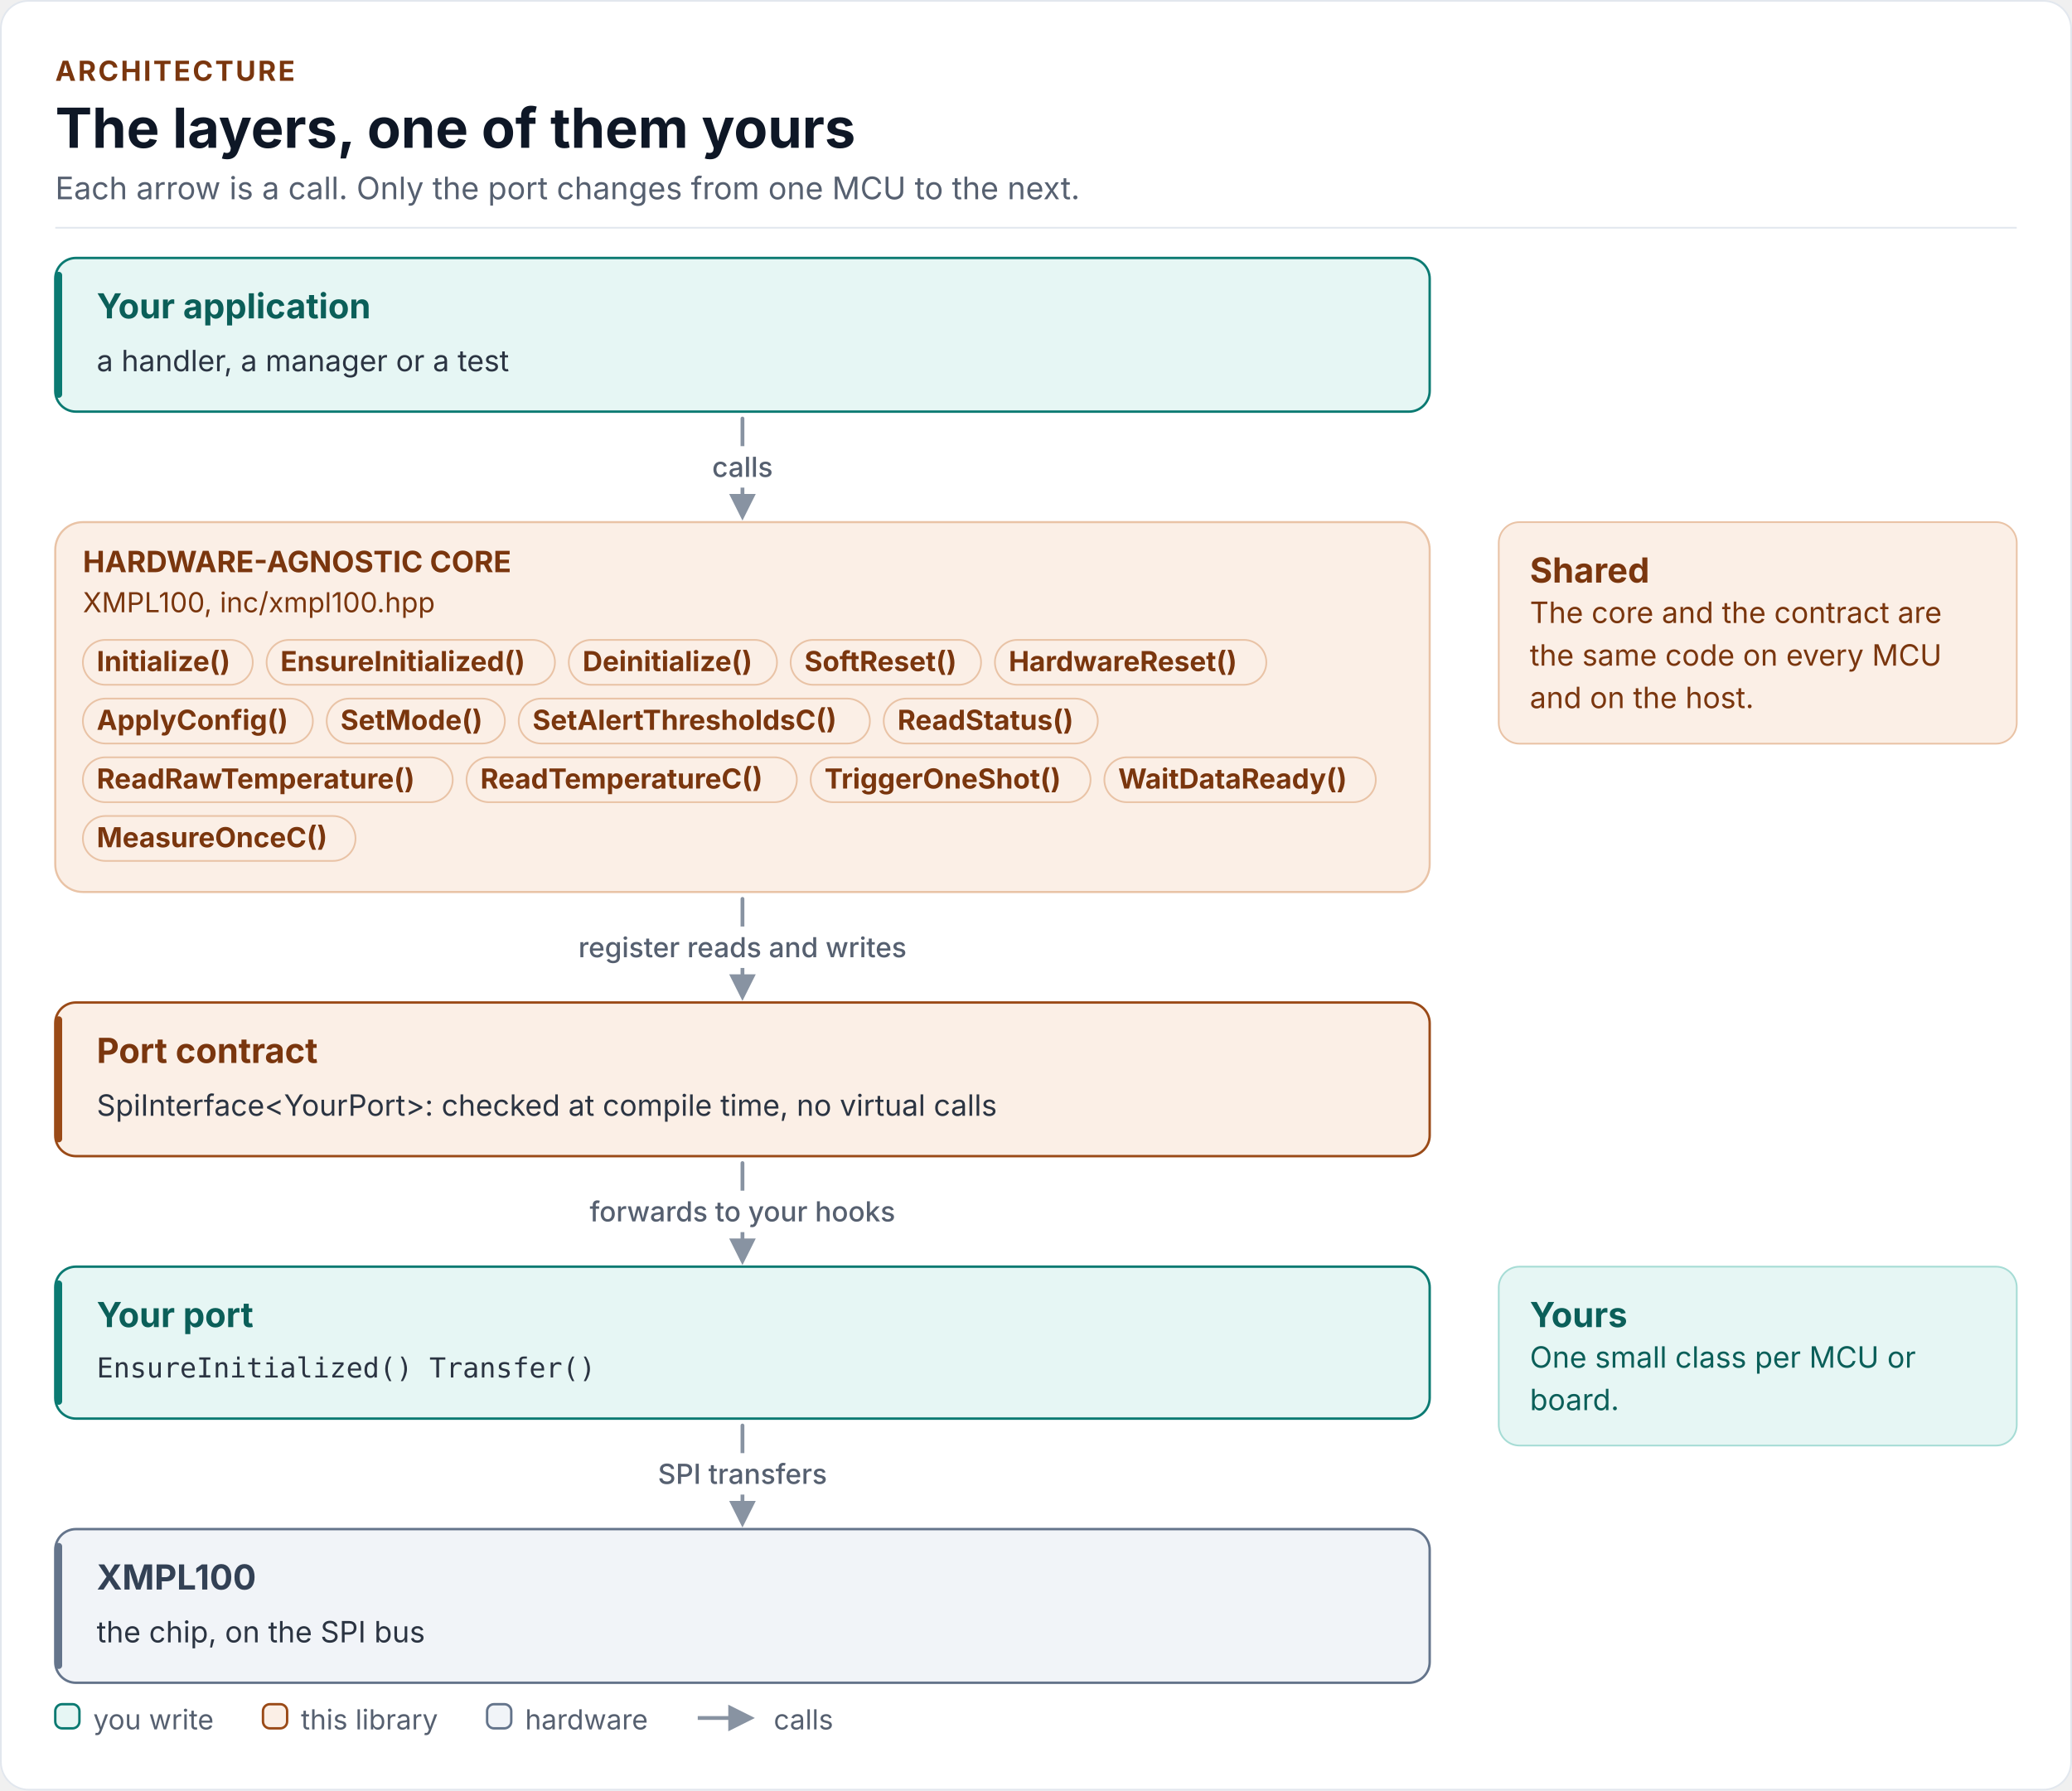
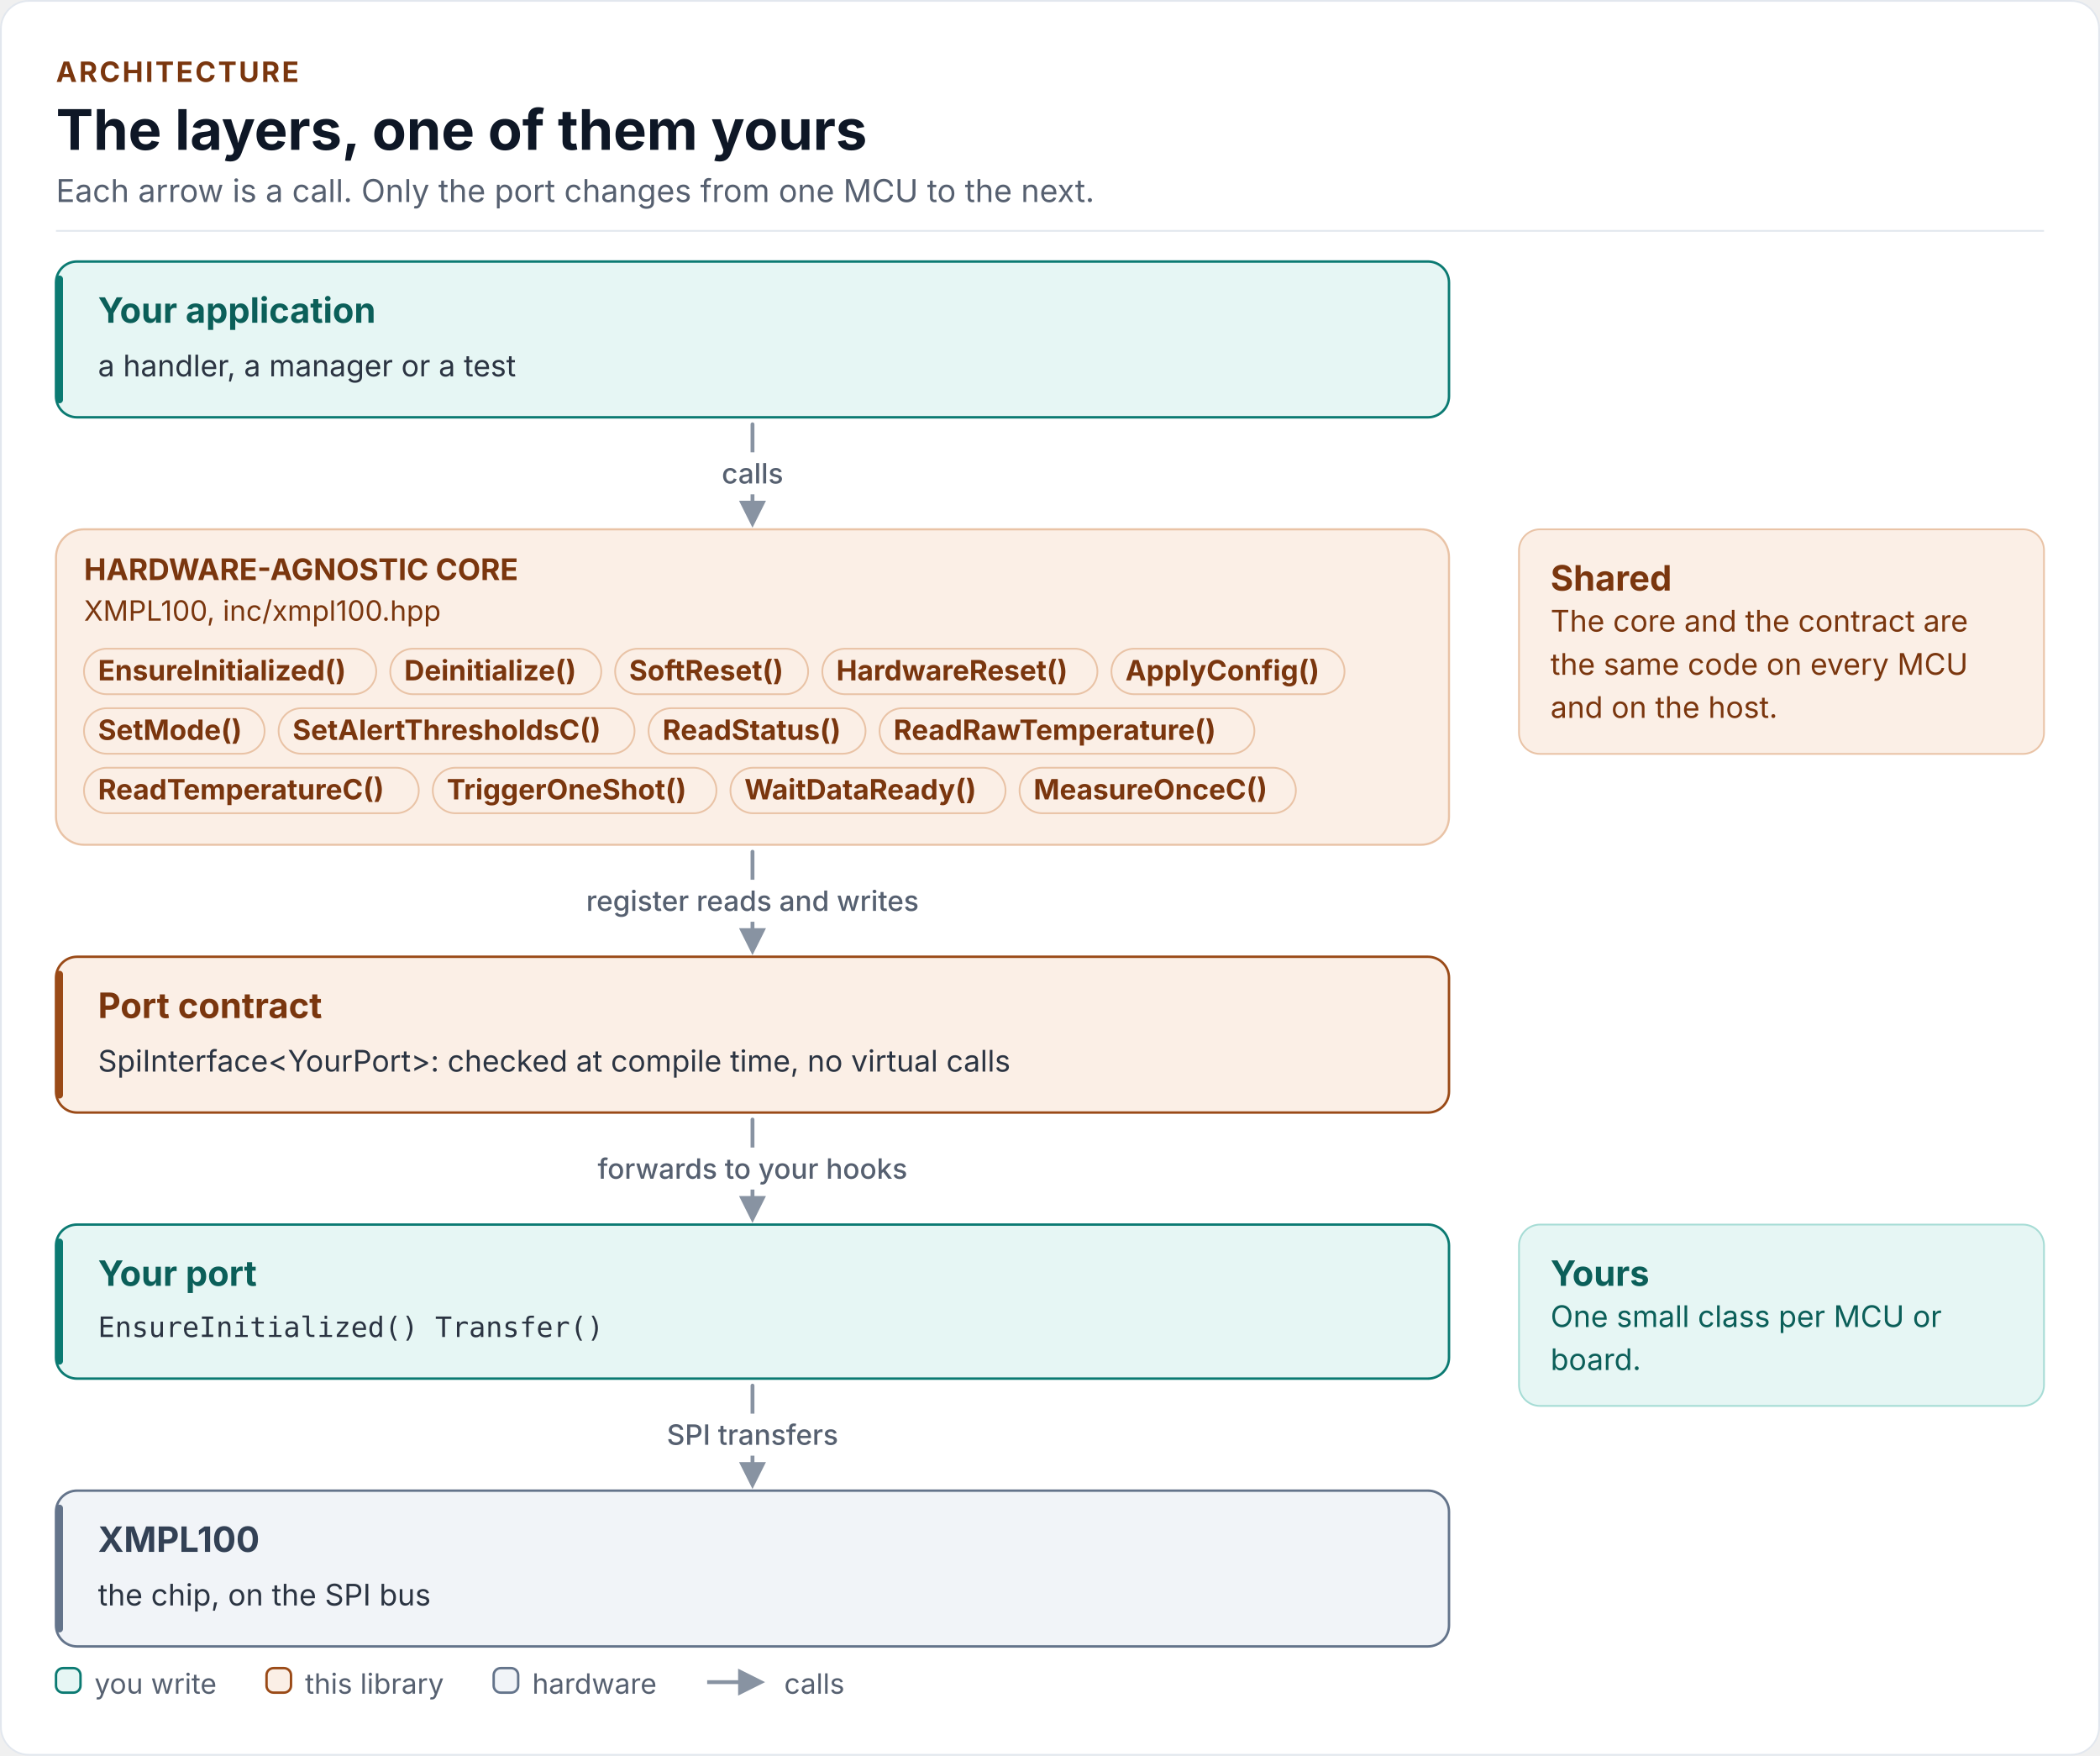
- <svg xmlns="http://www.w3.org/2000/svg" width="1200" height="1037" viewBox="0 0 1200 1037" role="img" aria-labelledby="driver-layers-title driver-layers-desc" font-family="Inter, 'Segoe UI', Roboto, 'Helvetica Neue', Arial, sans-serif">
+ <svg xmlns="http://www.w3.org/2000/svg" width="1200" height="1003" viewBox="0 0 1200 1003" role="img" aria-labelledby="driver-layers-title driver-layers-desc" font-family="Inter, 'Segoe UI', Roboto, 'Helvetica Neue', Arial, sans-serif">
  <defs>
    <marker id="fk-arrow-rail" viewBox="0 0 10 10" refX="8" refY="5" markerWidth="7" markerHeight="7" orient="auto-start-reverse">
      <path d="M0 0L10 5L0 10z" fill="#8893A2" />
    </marker>
  </defs>
-   <rect x="0.5" y="0.5" width="1199" height="1036" rx="16" fill="#FFFFFF" stroke="#E2E7EE" />
+   <rect x="0.5" y="0.5" width="1199" height="1002" rx="16" fill="#FFFFFF" stroke="#E2E7EE" />
  <text x="32" y="46.8" font-size="16" font-weight="700" letter-spacing="1.2" fill="#7A360E">ARCHITECTURE</text>
  <text x="32" y="85.6" font-size="32" font-weight="700" fill="#0E1726">The layers, one of them yours</text>
  <text x="32" y="115.4" font-size="18" fill="#566070">Each arrow is a call. Only the port changes from one MCU to the next.</text>
  <rect x="32" y="131.4" width="1136" height="1" fill="#E2E7EE" />
-   <rect x="32" y="302.4" width="796" height="214.2" rx="16" fill="#FBEFE6" stroke="#E9C3A6" stroke-width="1.2" />
+   <rect x="32" y="302.4" width="796" height="180.2" rx="16" fill="#FBEFE6" stroke="#E9C3A6" stroke-width="1.2" />
  <path d="M430 242.4 L430 298.4" fill="none" stroke="#8893A2" stroke-width="2.2" stroke-linecap="round" stroke-linejoin="round" marker-end="url(#fk-arrow-rail)" />
-   <path d="M430 520.6 L430 576.6" fill="none" stroke="#8893A2" stroke-width="2.2" stroke-linecap="round" stroke-linejoin="round" marker-end="url(#fk-arrow-rail)" />
-   <path d="M430 673.6 L430 729.6" fill="none" stroke="#8893A2" stroke-width="2.2" stroke-linecap="round" stroke-linejoin="round" marker-end="url(#fk-arrow-rail)" />
-   <path d="M430 825.6 L430 881.6" fill="none" stroke="#8893A2" stroke-width="2.2" stroke-linecap="round" stroke-linejoin="round" marker-end="url(#fk-arrow-rail)" />
+   <path d="M430 486.6 L430 542.6" fill="none" stroke="#8893A2" stroke-width="2.2" stroke-linecap="round" stroke-linejoin="round" marker-end="url(#fk-arrow-rail)" />
+   <path d="M430 639.6 L430 695.6" fill="none" stroke="#8893A2" stroke-width="2.2" stroke-linecap="round" stroke-linejoin="round" marker-end="url(#fk-arrow-rail)" />
+   <path d="M430 791.6 L430 847.6" fill="none" stroke="#8893A2" stroke-width="2.2" stroke-linecap="round" stroke-linejoin="round" marker-end="url(#fk-arrow-rail)" />
  <rect x="32" y="149.4" width="796" height="89" rx="12" fill="#E6F6F4" stroke="#0B7A72" stroke-width="1.4" />
  <rect x="32" y="157.4" width="4" height="73" rx="2" fill="#0B7A72" />
-   <rect x="32" y="580.6" width="796" height="89" rx="12" fill="#FBEFE6" stroke="#9A4A17" stroke-width="1.4" />
-   <rect x="32" y="588.6" width="4" height="73" rx="2" fill="#9A4A17" />
-   <rect x="32" y="733.6" width="796" height="88" rx="12" fill="#E6F6F4" stroke="#0B7A72" stroke-width="1.4" />
-   <rect x="32" y="741.6" width="4" height="72" rx="2" fill="#0B7A72" />
-   <rect x="32" y="885.6" width="796" height="89" rx="12" fill="#F1F4F8" stroke="#64748B" stroke-width="1.4" />
-   <rect x="32" y="893.6" width="4" height="73" rx="2" fill="#64748B" />
+   <rect x="32" y="546.6" width="796" height="89" rx="12" fill="#FBEFE6" stroke="#9A4A17" stroke-width="1.4" />
+   <rect x="32" y="554.6" width="4" height="73" rx="2" fill="#9A4A17" />
+   <rect x="32" y="699.6" width="796" height="88" rx="12" fill="#E6F6F4" stroke="#0B7A72" stroke-width="1.4" />
+   <rect x="32" y="707.6" width="4" height="72" rx="2" fill="#0B7A72" />
+   <rect x="32" y="851.6" width="796" height="89" rx="12" fill="#F1F4F8" stroke="#64748B" stroke-width="1.4" />
+   <rect x="32" y="859.6" width="4" height="73" rx="2" fill="#64748B" />
  <rect x="868" y="302.4" width="300" height="128.3" rx="12" fill="#FBEFE6" stroke="#E9C3A6" stroke-width="1" />
-   <rect x="868" y="733.6" width="300" height="103.6" rx="12" fill="#E6F6F4" stroke="#A6DCD5" stroke-width="1" />
+   <rect x="868" y="699.6" width="300" height="103.6" rx="12" fill="#E6F6F4" stroke="#A6DCD5" stroke-width="1" />
  <text x="56" y="184.4" font-size="20" font-weight="700" fill="#0B5F59">Your application</text>
  <text x="56" y="215" font-size="17" fill="#2B3442">a handler, a manager or a test</text>
-   <rect x="48" y="370.6" width="98.4" height="26" rx="13" fill="#FBEFE6" stroke="#E9C3A6" stroke-width="1" />
-   <text x="56" y="388.7" font-size="16" font-weight="700" fill="#7A360E">Initialize()</text>
-   <rect x="154.4" y="370.6" width="167" height="26" rx="13" fill="#FBEFE6" stroke="#E9C3A6" stroke-width="1" />
-   <text x="162.4" y="388.7" font-size="16" font-weight="700" fill="#7A360E">EnsureInitialized()</text>
-   <rect x="329.4" y="370.6" width="120.6" height="26" rx="13" fill="#FBEFE6" stroke="#E9C3A6" stroke-width="1" />
-   <text x="337.4" y="388.7" font-size="16" font-weight="700" fill="#7A360E">Deinitialize()</text>
-   <rect x="457.9" y="370.6" width="110.3" height="26" rx="13" fill="#FBEFE6" stroke="#E9C3A6" stroke-width="1" />
-   <text x="465.9" y="388.7" font-size="16" font-weight="700" fill="#7A360E">SoftReset()</text>
-   <rect x="576.2" y="370.6" width="157.2" height="26" rx="13" fill="#FBEFE6" stroke="#E9C3A6" stroke-width="1" />
-   <text x="584.2" y="388.7" font-size="16" font-weight="700" fill="#7A360E">HardwareReset()</text>
-   <rect x="48" y="404.6" width="133.2" height="26" rx="13" fill="#FBEFE6" stroke="#E9C3A6" stroke-width="1" />
-   <text x="56" y="422.7" font-size="16" font-weight="700" fill="#7A360E">ApplyConfig()</text>
-   <rect x="189.2" y="404.6" width="103.2" height="26" rx="13" fill="#FBEFE6" stroke="#E9C3A6" stroke-width="1" />
-   <text x="197.2" y="422.7" font-size="16" font-weight="700" fill="#7A360E">SetMode()</text>
-   <rect x="300.4" y="404.6" width="203.4" height="26" rx="13" fill="#FBEFE6" stroke="#E9C3A6" stroke-width="1" />
-   <text x="308.4" y="422.7" font-size="16" font-weight="700" fill="#7A360E">SetAlertThresholdsC()</text>
-   <rect x="511.8" y="404.6" width="124" height="26" rx="13" fill="#FBEFE6" stroke="#E9C3A6" stroke-width="1" />
-   <text x="519.8" y="422.7" font-size="16" font-weight="700" fill="#7A360E">ReadStatus()</text>
-   <rect x="48" y="438.6" width="214.2" height="26" rx="13" fill="#FBEFE6" stroke="#E9C3A6" stroke-width="1" />
-   <text x="56" y="456.7" font-size="16" font-weight="700" fill="#7A360E">ReadRawTemperature()</text>
-   <rect x="270.2" y="438.6" width="191.3" height="26" rx="13" fill="#FBEFE6" stroke="#E9C3A6" stroke-width="1" />
-   <text x="278.2" y="456.7" font-size="16" font-weight="700" fill="#7A360E">ReadTemperatureC()</text>
-   <rect x="469.5" y="438.6" width="162.1" height="26" rx="13" fill="#FBEFE6" stroke="#E9C3A6" stroke-width="1" />
-   <text x="477.5" y="456.7" font-size="16" font-weight="700" fill="#7A360E">TriggerOneShot()</text>
-   <rect x="639.6" y="438.6" width="157.2" height="26" rx="13" fill="#FBEFE6" stroke="#E9C3A6" stroke-width="1" />
-   <text x="647.6" y="456.7" font-size="16" font-weight="700" fill="#7A360E">WaitDataReady()</text>
-   <rect x="48" y="472.6" width="157.9" height="26" rx="13" fill="#FBEFE6" stroke="#E9C3A6" stroke-width="1" />
-   <text x="56" y="490.7" font-size="16" font-weight="700" fill="#7A360E">MeasureOnceC()</text>
+   <rect x="48" y="370.6" width="167" height="26" rx="13" fill="#FBEFE6" stroke="#E9C3A6" stroke-width="1" />
+   <text x="56" y="388.7" font-size="16" font-weight="700" fill="#7A360E">EnsureInitialized()</text>
+   <rect x="223" y="370.6" width="120.6" height="26" rx="13" fill="#FBEFE6" stroke="#E9C3A6" stroke-width="1" />
+   <text x="231" y="388.7" font-size="16" font-weight="700" fill="#7A360E">Deinitialize()</text>
+   <rect x="351.5" y="370.6" width="110.3" height="26" rx="13" fill="#FBEFE6" stroke="#E9C3A6" stroke-width="1" />
+   <text x="359.5" y="388.7" font-size="16" font-weight="700" fill="#7A360E">SoftReset()</text>
+   <rect x="469.9" y="370.6" width="157.2" height="26" rx="13" fill="#FBEFE6" stroke="#E9C3A6" stroke-width="1" />
+   <text x="477.9" y="388.7" font-size="16" font-weight="700" fill="#7A360E">HardwareReset()</text>
+   <rect x="635.1" y="370.6" width="133.2" height="26" rx="13" fill="#FBEFE6" stroke="#E9C3A6" stroke-width="1" />
+   <text x="643.1" y="388.7" font-size="16" font-weight="700" fill="#7A360E">ApplyConfig()</text>
+   <rect x="48" y="404.6" width="103.2" height="26" rx="13" fill="#FBEFE6" stroke="#E9C3A6" stroke-width="1" />
+   <text x="56" y="422.7" font-size="16" font-weight="700" fill="#7A360E">SetMode()</text>
+   <rect x="159.2" y="404.6" width="203.4" height="26" rx="13" fill="#FBEFE6" stroke="#E9C3A6" stroke-width="1" />
+   <text x="167.2" y="422.7" font-size="16" font-weight="700" fill="#7A360E">SetAlertThresholdsC()</text>
+   <rect x="370.6" y="404.6" width="124" height="26" rx="13" fill="#FBEFE6" stroke="#E9C3A6" stroke-width="1" />
+   <text x="378.6" y="422.7" font-size="16" font-weight="700" fill="#7A360E">ReadStatus()</text>
+   <rect x="502.6" y="404.6" width="214.2" height="26" rx="13" fill="#FBEFE6" stroke="#E9C3A6" stroke-width="1" />
+   <text x="510.6" y="422.7" font-size="16" font-weight="700" fill="#7A360E">ReadRawTemperature()</text>
+   <rect x="48" y="438.6" width="191.3" height="26" rx="13" fill="#FBEFE6" stroke="#E9C3A6" stroke-width="1" />
+   <text x="56" y="456.7" font-size="16" font-weight="700" fill="#7A360E">ReadTemperatureC()</text>
+   <rect x="247.3" y="438.6" width="162.1" height="26" rx="13" fill="#FBEFE6" stroke="#E9C3A6" stroke-width="1" />
+   <text x="255.3" y="456.7" font-size="16" font-weight="700" fill="#7A360E">TriggerOneShot()</text>
+   <rect x="417.4" y="438.6" width="157.2" height="26" rx="13" fill="#FBEFE6" stroke="#E9C3A6" stroke-width="1" />
+   <text x="425.4" y="456.7" font-size="16" font-weight="700" fill="#7A360E">WaitDataReady()</text>
+   <rect x="582.6" y="438.6" width="157.9" height="26" rx="13" fill="#FBEFE6" stroke="#E9C3A6" stroke-width="1" />
+   <text x="590.6" y="456.7" font-size="16" font-weight="700" fill="#7A360E">MeasureOnceC()</text>
  <text x="48" y="331.4" font-size="17" font-weight="700" fill="#7A360E">HARDWARE-AGNOSTIC CORE</text>
  <text x="48" y="354.6" font-size="16" fill="#7A360E">XMPL100, inc/xmpl100.hpp</text>
  <rect x="405.4" y="258.4" width="49.1" height="24" rx="12" fill="#FFFFFF" />
  <text x="430" y="276.2" font-size="16" font-weight="500" text-anchor="middle" fill="#566070">calls</text>
-   <text x="56" y="615.6" font-size="20" font-weight="700" fill="#7A360E">Port contract</text>
-   <text x="56" y="646.2" font-size="17" fill="#2B3442">SpiInterface&lt;YourPort&gt;: checked at compile time, no virtual calls</text>
-   <text x="56" y="768.6" font-size="20" font-weight="700" fill="#0B5F59">Your port</text>
-   <text x="56" y="797.8" font-size="16" font-family="'JetBrains Mono', 'SFMono-Regular', Menlo, Consolas, monospace" fill="#2B3442">EnsureInitialized()  Transfer()</text>
-   <text x="56" y="920.6" font-size="20" font-weight="700" fill="#334155">XMPL100</text>
-   <text x="56" y="951.2" font-size="17" fill="#2B3442">the chip, on the SPI bus</text>
-   <rect x="322.9" y="536.6" width="214.1" height="24" rx="12" fill="#FFFFFF" />
-   <text x="430" y="554.4" font-size="16" font-weight="500" text-anchor="middle" fill="#566070">register reads and writes</text>
-   <rect x="329.6" y="689.6" width="200.8" height="24" rx="12" fill="#FFFFFF" />
-   <text x="430" y="707.4" font-size="16" font-weight="500" text-anchor="middle" fill="#566070">forwards to your hooks</text>
-   <rect x="371.8" y="841.6" width="116.4" height="24" rx="12" fill="#FFFFFF" />
-   <text x="430" y="859.4" font-size="16" font-weight="500" text-anchor="middle" fill="#566070">SPI transfers</text>
+   <text x="56" y="581.6" font-size="20" font-weight="700" fill="#7A360E">Port contract</text>
+   <text x="56" y="612.2" font-size="17" fill="#2B3442">SpiInterface&lt;YourPort&gt;: checked at compile time, no virtual calls</text>
+   <text x="56" y="734.6" font-size="20" font-weight="700" fill="#0B5F59">Your port</text>
+   <text x="56" y="763.8" font-size="16" font-family="'JetBrains Mono', 'SFMono-Regular', Menlo, Consolas, monospace" fill="#2B3442">EnsureInitialized()  Transfer()</text>
+   <text x="56" y="886.6" font-size="20" font-weight="700" fill="#334155">XMPL100</text>
+   <text x="56" y="917.2" font-size="17" fill="#2B3442">the chip, on the SPI bus</text>
+   <rect x="322.9" y="502.6" width="214.1" height="24" rx="12" fill="#FFFFFF" />
+   <text x="430" y="520.4" font-size="16" font-weight="500" text-anchor="middle" fill="#566070">register reads and writes</text>
+   <rect x="329.6" y="655.6" width="200.8" height="24" rx="12" fill="#FFFFFF" />
+   <text x="430" y="673.4" font-size="16" font-weight="500" text-anchor="middle" fill="#566070">forwards to your hooks</text>
+   <rect x="371.8" y="807.6" width="116.4" height="24" rx="12" fill="#FFFFFF" />
+   <text x="430" y="825.4" font-size="16" font-weight="500" text-anchor="middle" fill="#566070">SPI transfers</text>
  <text x="886" y="337.4" font-size="20" font-weight="700" fill="#7A360E">Shared</text>
  <text x="886" y="360.8" font-size="17" fill="#7A360E">The core and the contract are</text>
  <text x="886" y="385.5" font-size="17" fill="#7A360E">the same code on every MCU</text>
  <text x="886" y="410.1" font-size="17" fill="#7A360E">and on the host.</text>
-   <text x="886" y="768.6" font-size="20" font-weight="700" fill="#0B5F59">Yours</text>
-   <text x="886" y="792.1" font-size="17" fill="#0B5F59">One small class per MCU or</text>
-   <text x="886" y="816.7" font-size="17" fill="#0B5F59">board.</text>
-   <rect x="32" y="987" width="14" height="14" rx="4" fill="#E6F6F4" stroke="#0B7A72" stroke-width="1.4" />
-   <text x="54" y="1001.6" font-size="16" fill="#566070">you write</text>
-   <rect x="152.3" y="987" width="14" height="14" rx="4" fill="#FBEFE6" stroke="#9A4A17" stroke-width="1.4" />
-   <text x="174.3" y="1001.6" font-size="16" fill="#566070">this library</text>
-   <rect x="282.1" y="987" width="14" height="14" rx="4" fill="#F1F4F8" stroke="#64748B" stroke-width="1.4" />
-   <text x="304.1" y="1001.6" font-size="16" fill="#566070">hardware</text>
-   <path d="M404.1 995L434.1 995" fill="none" stroke="#8893A2" stroke-width="2.2" marker-end="url(#fk-arrow-rail)" />
-   <text x="448.1" y="1001.6" font-size="16" fill="#566070">calls</text>
+   <text x="886" y="734.6" font-size="20" font-weight="700" fill="#0B5F59">Yours</text>
+   <text x="886" y="758.1" font-size="17" fill="#0B5F59">One small class per MCU or</text>
+   <text x="886" y="782.7" font-size="17" fill="#0B5F59">board.</text>
+   <rect x="32" y="953" width="14" height="14" rx="4" fill="#E6F6F4" stroke="#0B7A72" stroke-width="1.4" />
+   <text x="54" y="967.6" font-size="16" fill="#566070">you write</text>
+   <rect x="152.3" y="953" width="14" height="14" rx="4" fill="#FBEFE6" stroke="#9A4A17" stroke-width="1.4" />
+   <text x="174.3" y="967.6" font-size="16" fill="#566070">this library</text>
+   <rect x="282.1" y="953" width="14" height="14" rx="4" fill="#F1F4F8" stroke="#64748B" stroke-width="1.4" />
+   <text x="304.1" y="967.6" font-size="16" fill="#566070">hardware</text>
+   <path d="M404.1 961L434.1 961" fill="none" stroke="#8893A2" stroke-width="2.2" marker-end="url(#fk-arrow-rail)" />
+   <text x="448.1" y="967.6" font-size="16" fill="#566070">calls</text>
</svg>
